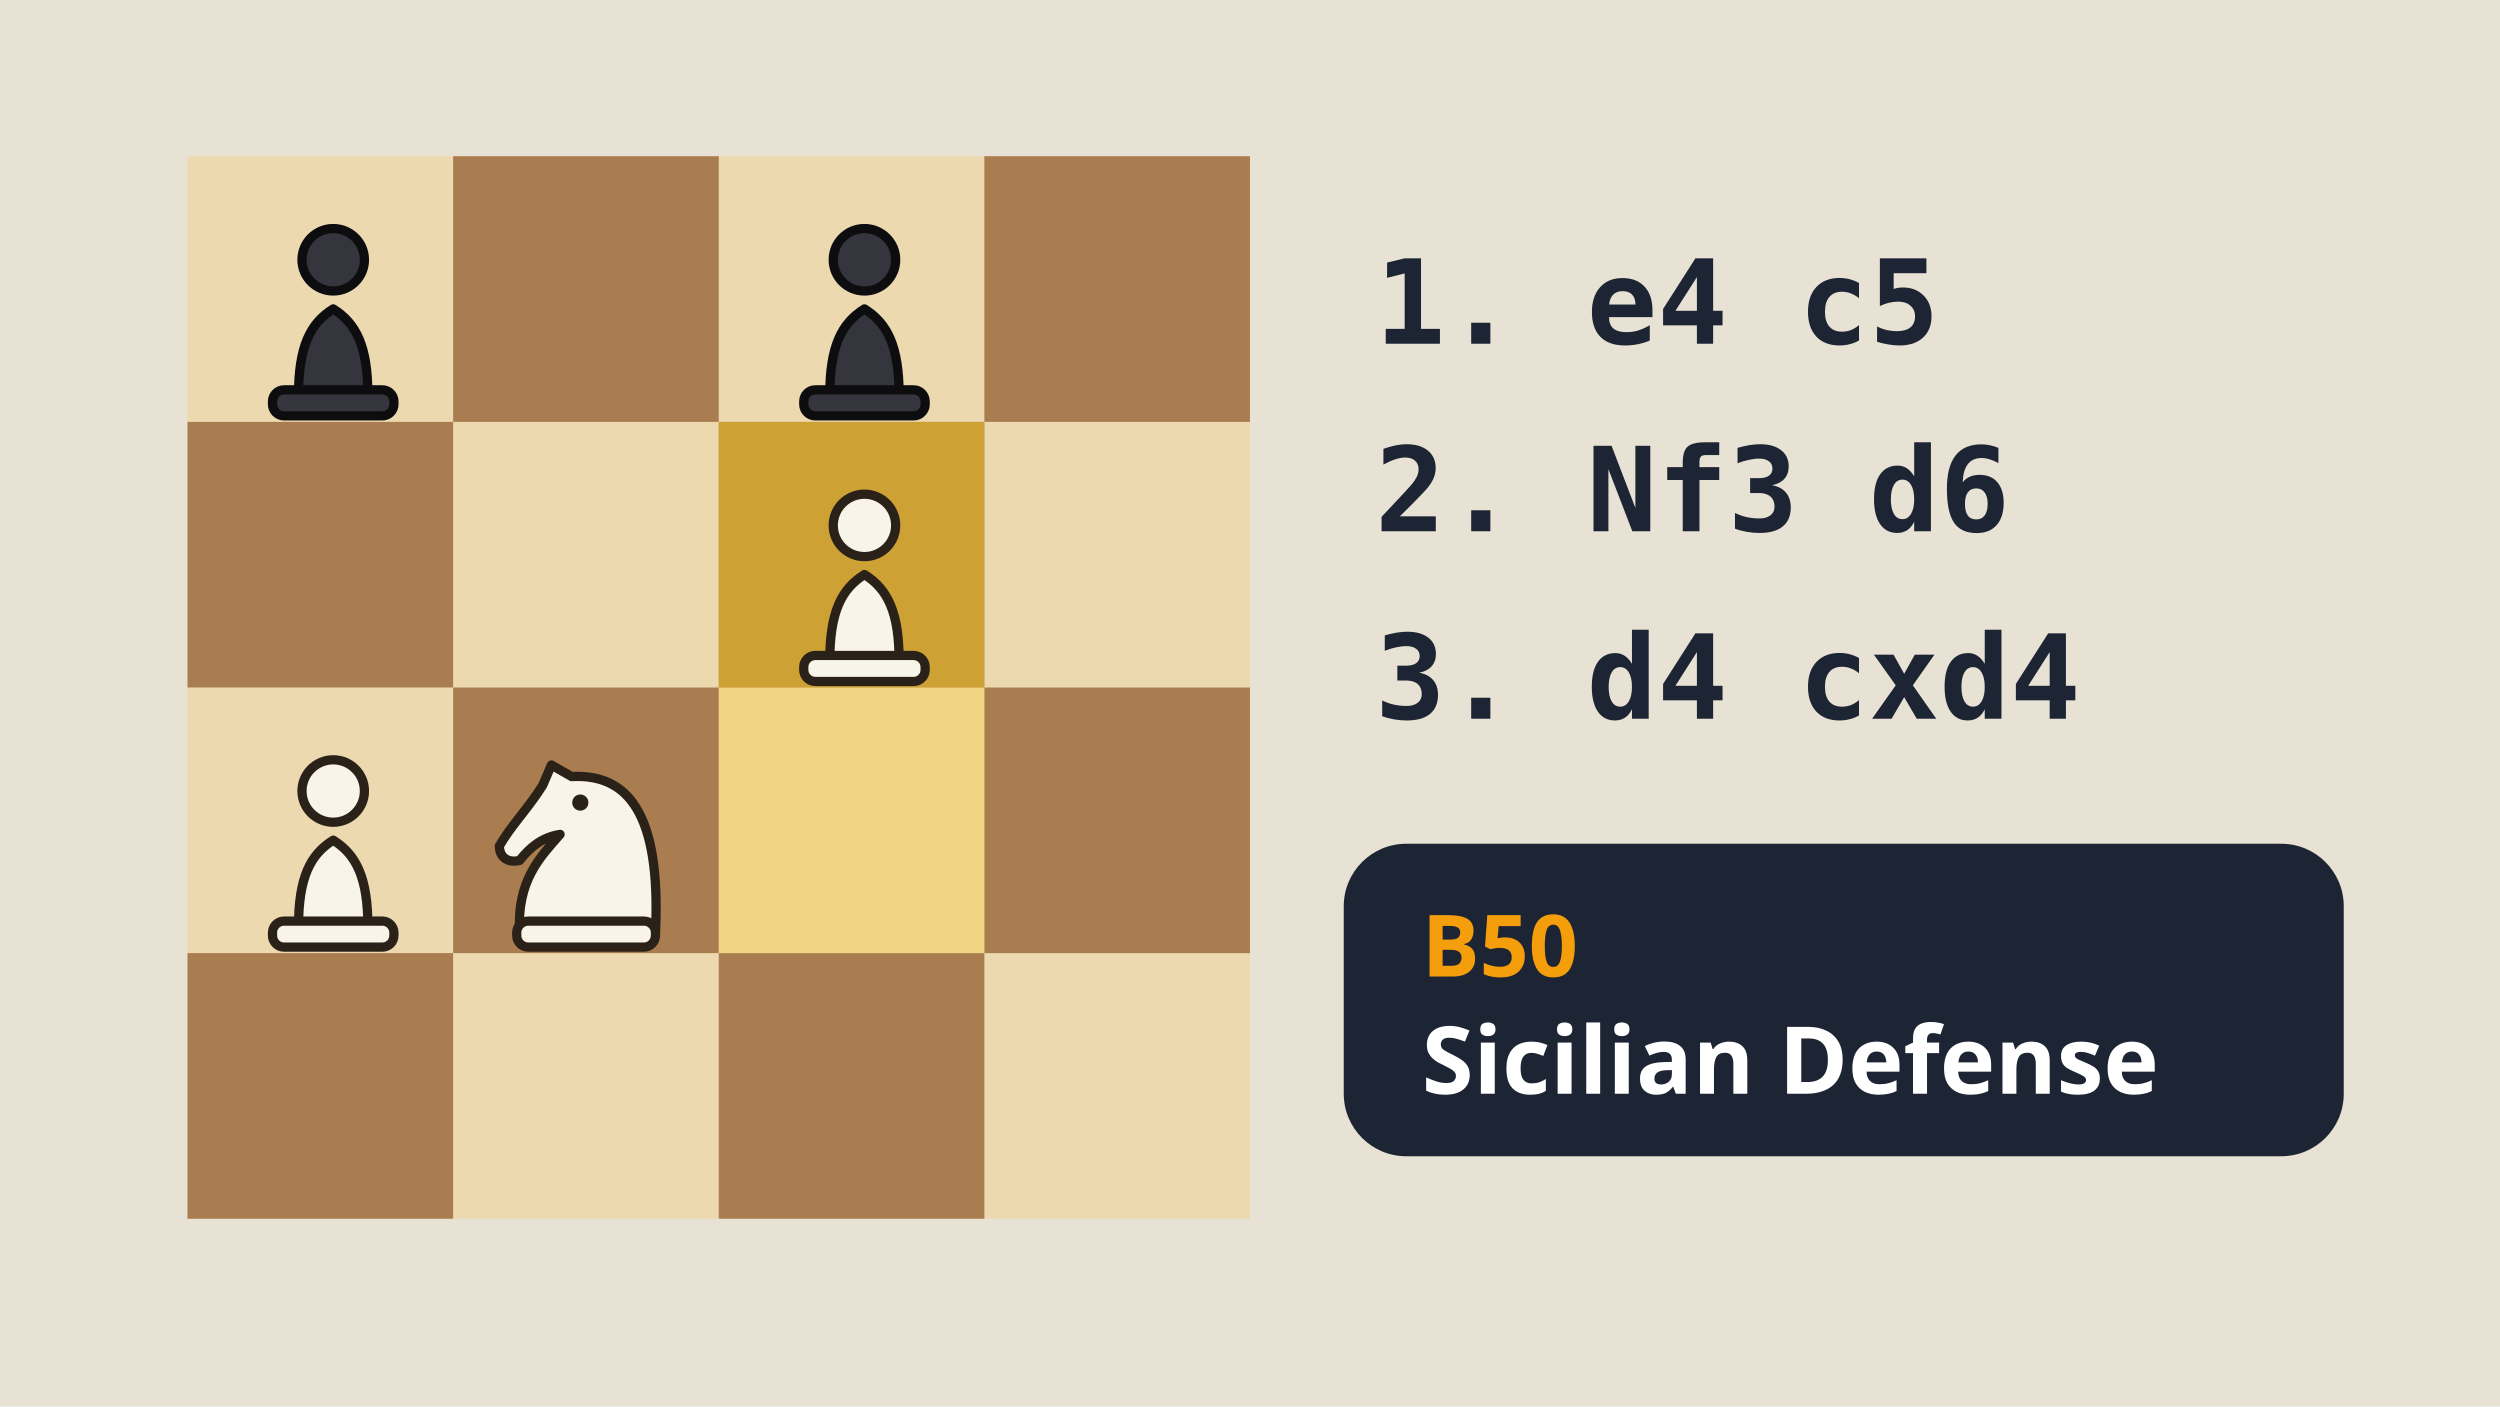
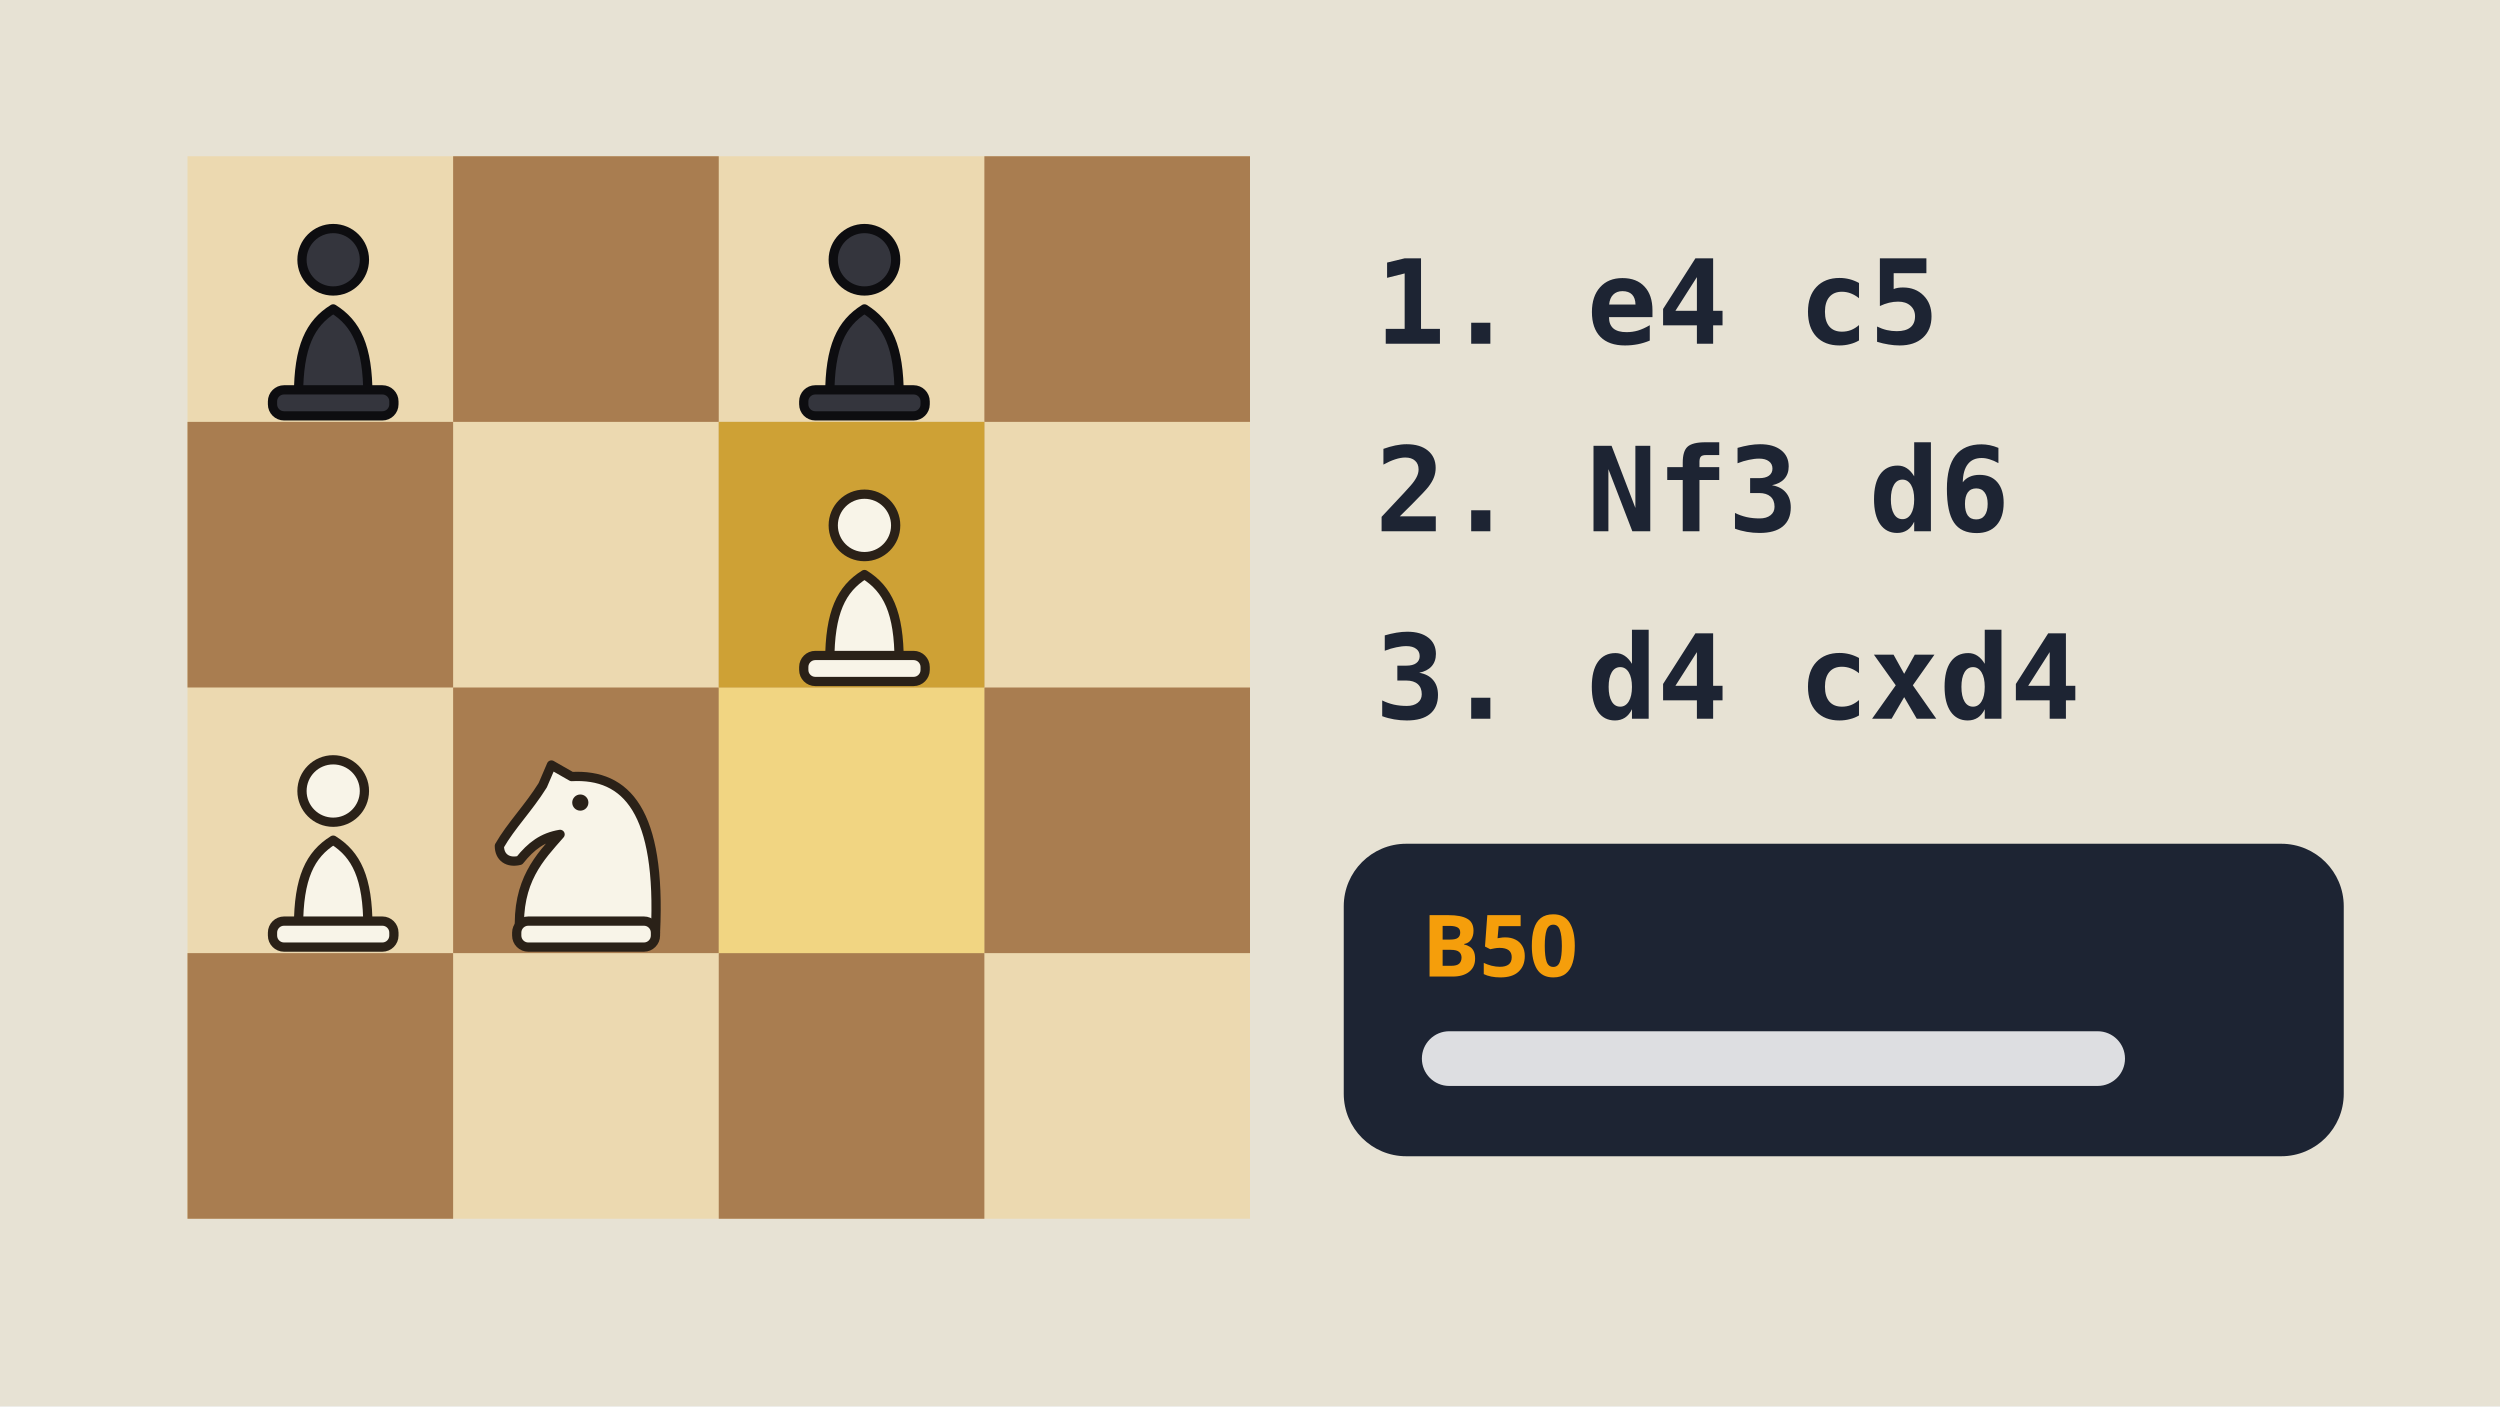
<svg xmlns="http://www.w3.org/2000/svg" width="320" height="180" viewBox="0 0 320 180">
  <rect width="320" height="180" fill="#e7e2d4" />
  <rect x="24" y="20" width="136" height="136" fill="#ecd9b0" />
  <rect x="58" y="20" width="34" height="34" fill="#a97d50" />
  <rect x="126" y="20" width="34" height="34" fill="#a97d50" />
  <rect x="24" y="54" width="34" height="34" fill="#a97d50" />
  <rect x="92" y="54" width="34" height="34" fill="#a97d50" />
  <rect x="58" y="88" width="34" height="34" fill="#a97d50" />
  <rect x="126" y="88" width="34" height="34" fill="#a97d50" />
  <rect x="24" y="122" width="34" height="34" fill="#a97d50" />
  <rect x="92" y="122" width="34" height="34" fill="#a97d50" />
  <rect x="92" y="54" width="34" height="34" fill="#facc15" opacity="0.45" />
  <rect x="92" y="88" width="34" height="34" fill="#facc15" opacity="0.3" />
  <g transform="translate(94 58) scale(0.74)" fill="#f8f4e8" stroke="#2a2118" stroke-width="1.6" stroke-linejoin="round" stroke-linecap="round">
    <circle cx="22.500" cy="12.500" r="5.400" />
    <path d="M16.500 36c0-8.500 2-12.500 6-15 4 2.500 6 6.500 6 15z" />
    <rect x="12" y="35" width="21" height="4.500" rx="2" />
  </g>
  <g transform="translate(94 24) scale(0.74)" fill="#34353d" stroke="#0d0d10" stroke-width="1.6" stroke-linejoin="round" stroke-linecap="round">
    <circle cx="22.500" cy="12.500" r="5.400" />
    <path d="M16.500 36c0-8.500 2-12.500 6-15 4 2.500 6 6.500 6 15z" />
    <rect x="12" y="35" width="21" height="4.500" rx="2" />
  </g>
  <g transform="translate(26 24) scale(0.74)" fill="#34353d" stroke="#0d0d10" stroke-width="1.6" stroke-linejoin="round" stroke-linecap="round">
    <circle cx="22.500" cy="12.500" r="5.400" />
    <path d="M16.500 36c0-8.500 2-12.500 6-15 4 2.500 6 6.500 6 15z" />
    <rect x="12" y="35" width="21" height="4.500" rx="2" />
  </g>
  <g transform="translate(26 92) scale(0.74)" fill="#f8f4e8" stroke="#2a2118" stroke-width="1.6" stroke-linejoin="round" stroke-linecap="round">
    <circle cx="22.500" cy="12.500" r="5.400" />
    <path d="M16.500 36c0-8.500 2-12.500 6-15 4 2.500 6 6.500 6 15z" />
    <rect x="12" y="35" width="21" height="4.500" rx="2" />
  </g>
  <g transform="translate(58 92) scale(0.74)" fill="#f8f4e8" stroke="#2a2118" stroke-width="1.6" stroke-linejoin="round" stroke-linecap="round">
    <path d="M11.500 37c-.5-9 3.500-13 7-17-3 .5-5 2-7 4.500-2 .5-3.500-.5-3.500-2.500 2-3.500 5-6.500 7.500-10.500L17 8l3.500 2C30 9.500 36 16 35 37z" />
    <circle cx="22" cy="14.500" r="1.400" fill="#2a2118" stroke="none" />
    <rect x="11" y="35" width="24" height="4.500" rx="2" />
  </g>
  <g font-family="ui-monospace,Menlo,monospace" font-weight="700" font-size="15" fill="#1d2433">
    <text x="176" y="44">1. e4  c5</text>
    <text x="176" y="68">2. Nf3 d6</text>
    <text x="176" y="92">3. d4  cxd4</text>
  </g>
  <rect x="172" y="108" width="128" height="40" rx="8" fill="#1d2433" />
  <text x="182" y="125" font-family="system-ui,sans-serif" font-weight="800" font-size="11" fill="#f59e0b">B50</text>
-   <text x="182" y="140" font-family="system-ui,sans-serif" font-weight="700" font-size="12" fill="#fff">Sicilian Defense</text>
+   <rect x="182" y="132" width="90" height="7" rx="3.5" fill="#fff" opacity=".85" />
</svg>
